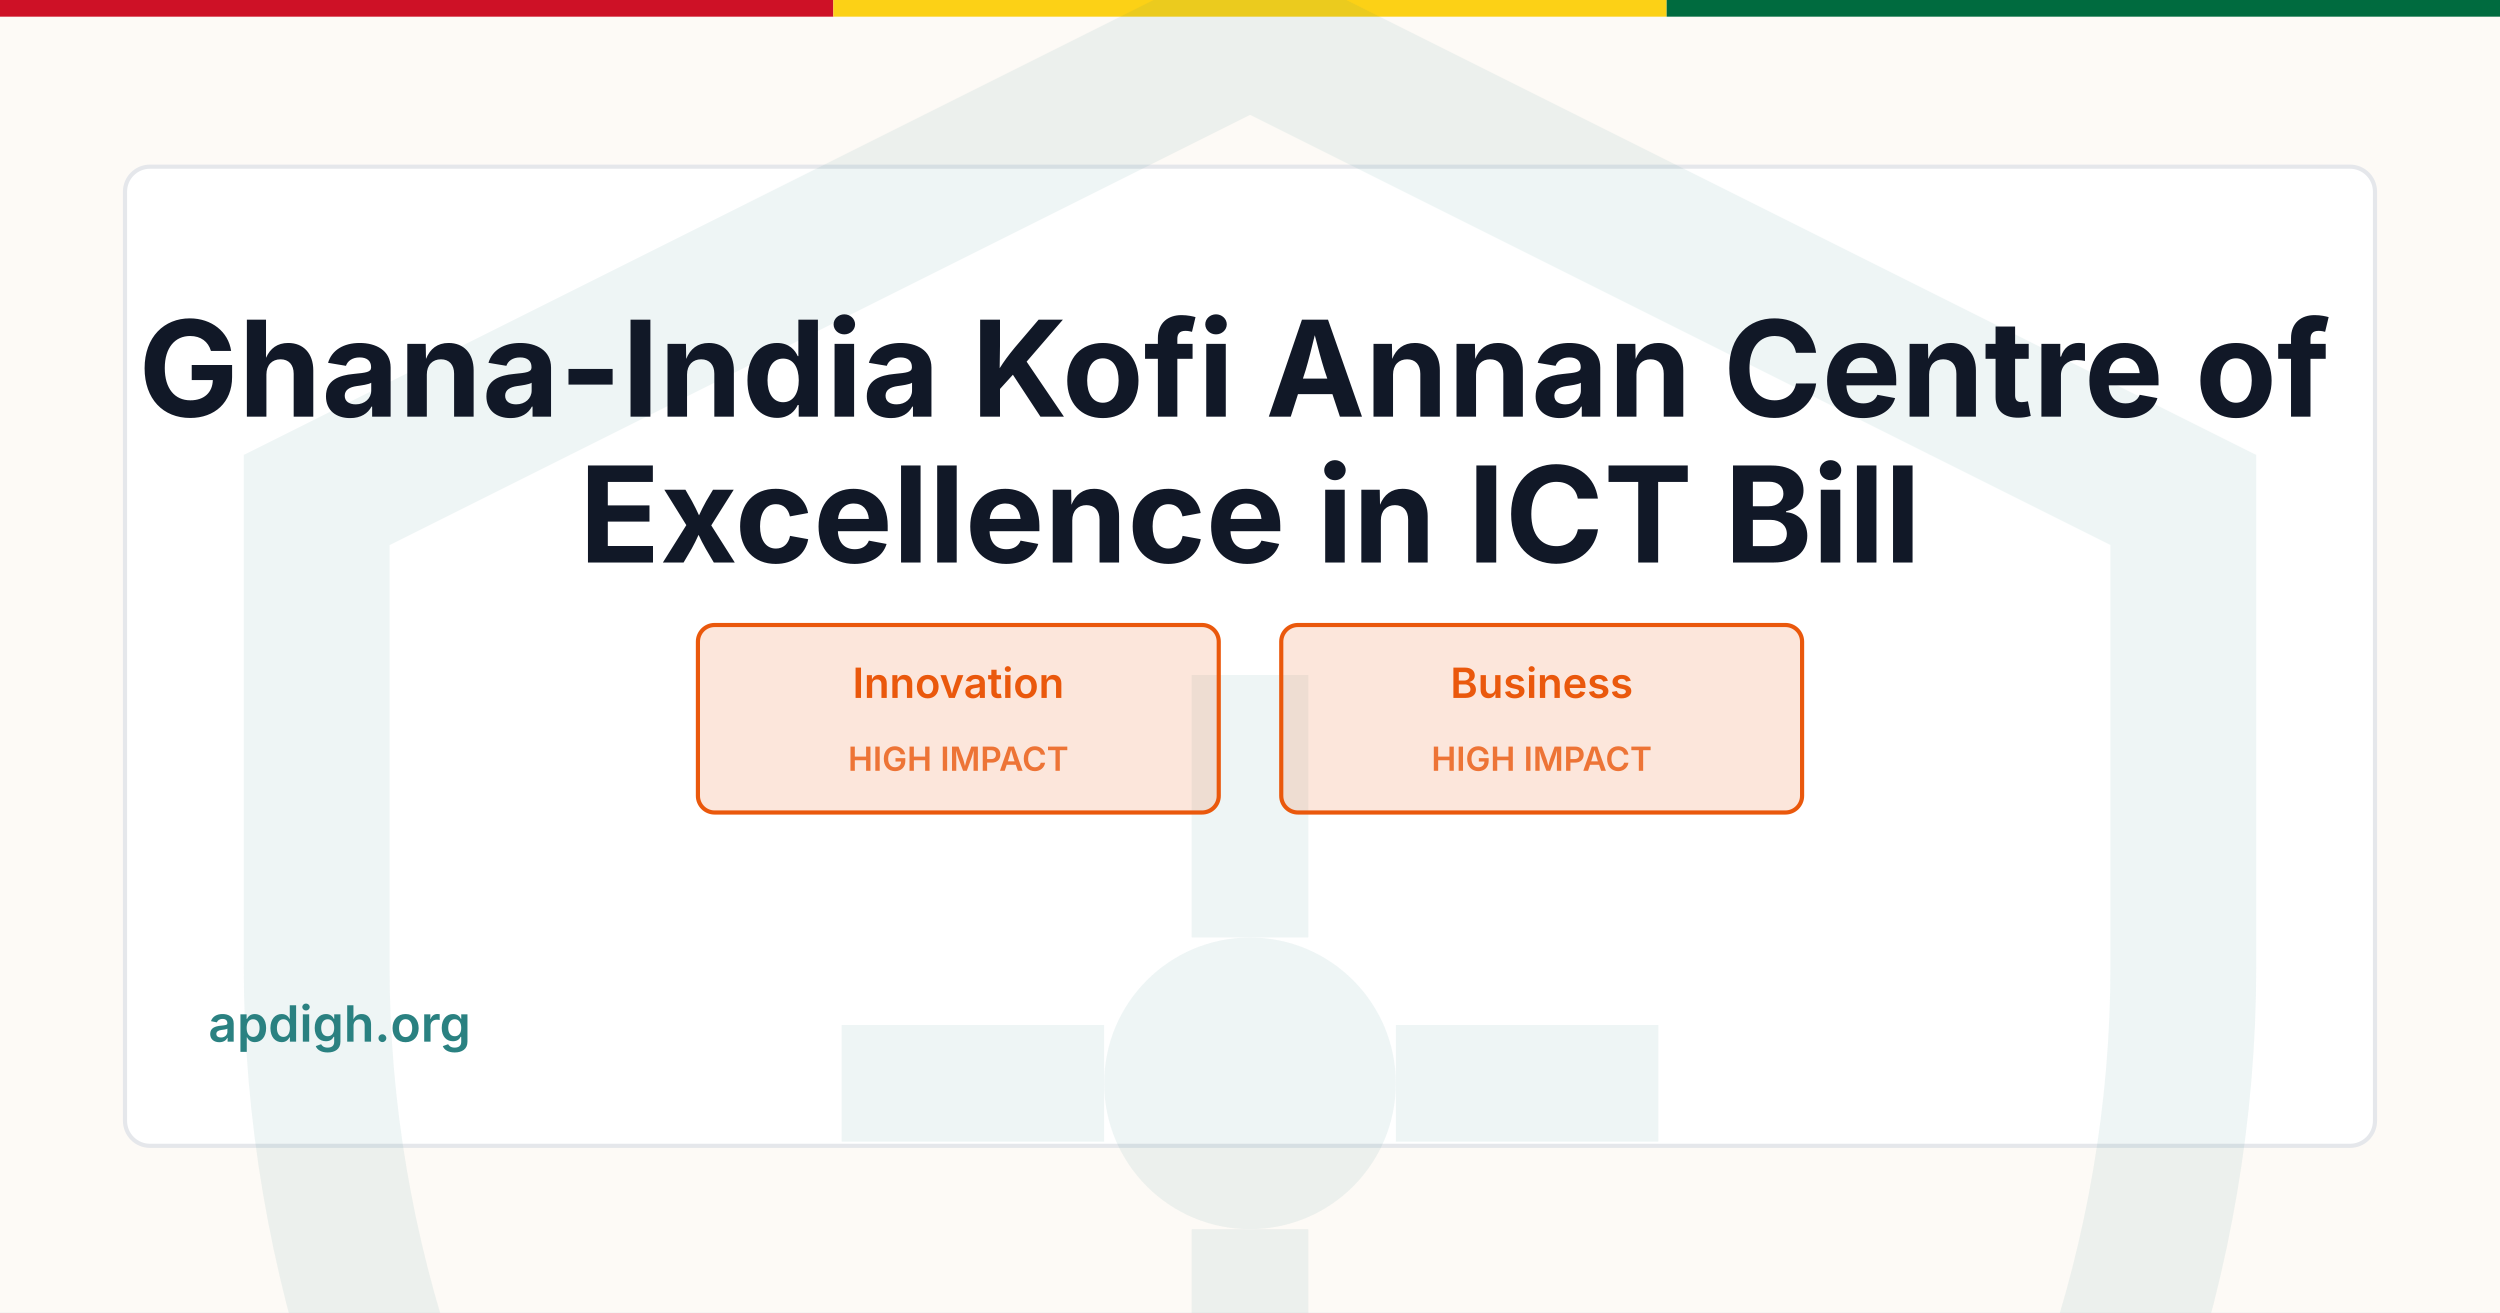
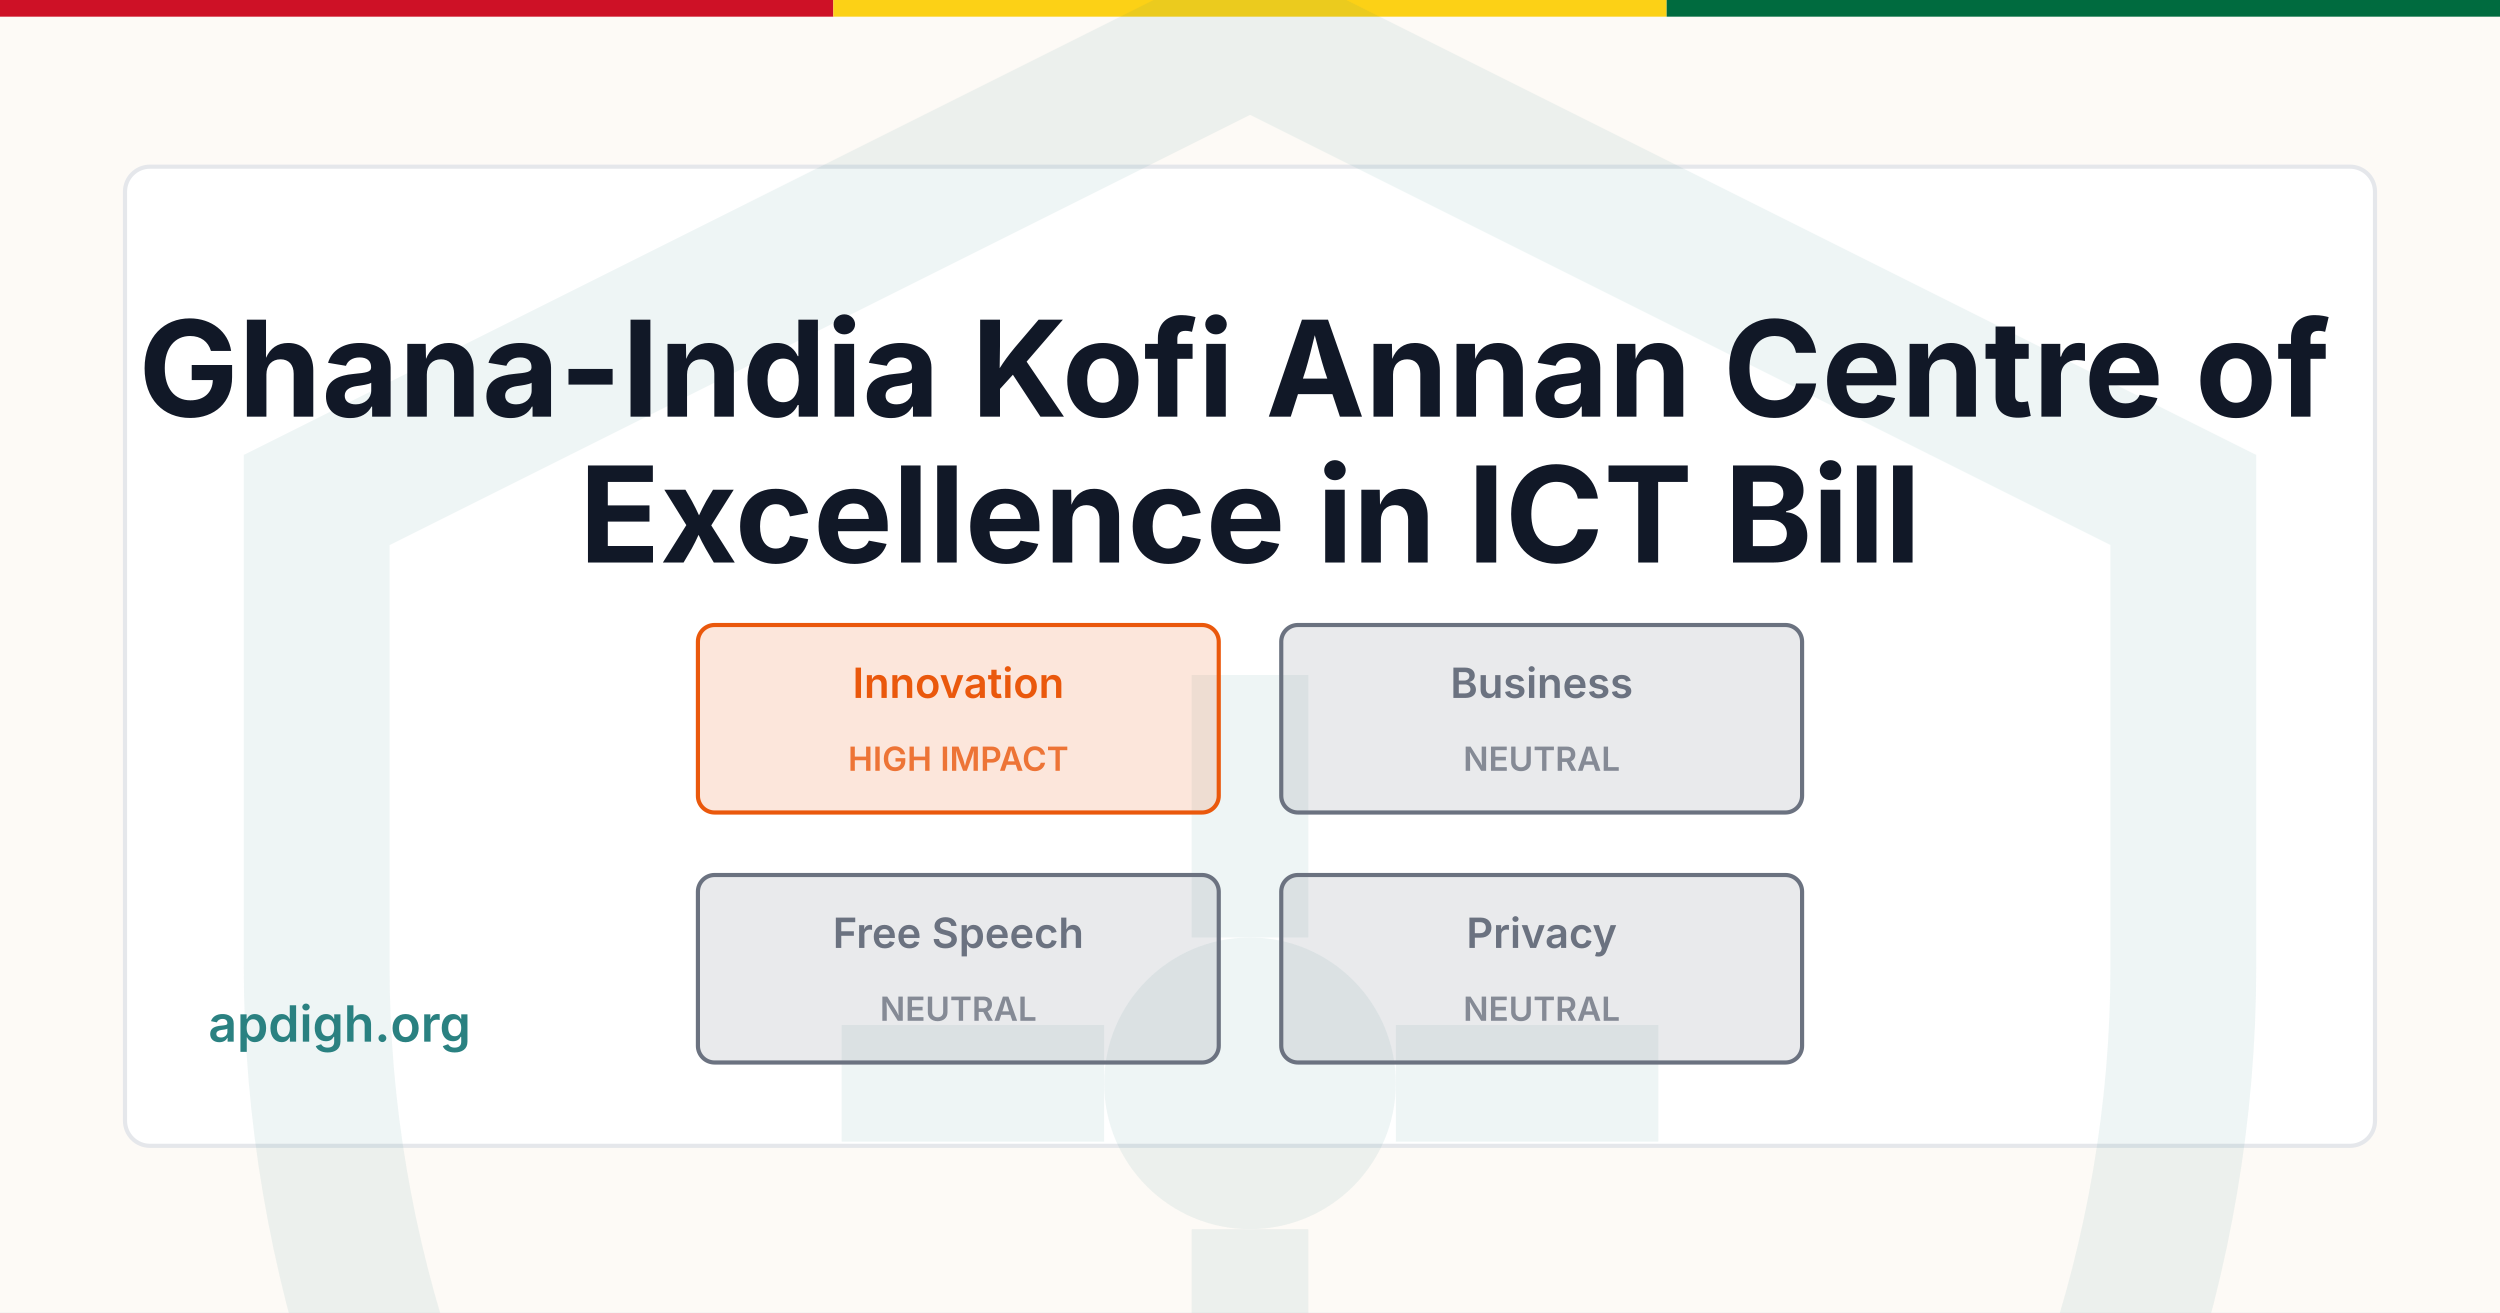
<svg xmlns="http://www.w3.org/2000/svg" width="1200" height="630" viewBox="0 0 1200 630">
  <rect width="1200" height="630" fill="#FDFAF6" />
  <rect x="0" y="0" width="400" height="8" fill="#CE1126" />
  <rect x="400" y="0" width="400" height="8" fill="#FCD116" />
  <rect x="800" y="0" width="400" height="8" fill="#006B3F" />
  <rect x="60" y="80" width="1080" height="470" fill="white" stroke="#E5E7EB" stroke-width="2" rx="12" />
  <g transform="translate(40, -40) scale(28)" opacity="0.08">
    <path d="M20 2L4 10V18C4 27.94 10.84 37.14 20 39C29.16 37.14 36 27.94 36 18V10L20 2Z" fill="none" stroke="#2A8181" stroke-width="2.5" />
    <circle cx="20" cy="20" r="2.5" fill="#2A8181" />
    <line x1="20" y1="17.5" x2="20" y2="13" stroke="#2A8181" stroke-width="2" />
    <line x1="20" y1="22.5" x2="20" y2="27" stroke="#2A8181" stroke-width="2" />
    <line x1="17.5" y1="20" x2="13" y2="20" stroke="#2A8181" stroke-width="2" />
    <line x1="22.5" y1="20" x2="27" y2="20" stroke="#2A8181" stroke-width="2" />
  </g>
  <text x="600" y="200" font-family="Inter, system-ui, sans-serif" font-size="64" font-weight="700" fill="#111827" text-anchor="middle">
    <tspan x="600" dy="0">Ghana-India Kofi Annan Centre of</tspan>
    <tspan x="600" dy="70">Excellence in ICT Bill</tspan>
  </text>
  <text x="100" y="500" font-family="Inter, system-ui, sans-serif" font-size="24" font-weight="600" fill="#2A8181">
    apdigh.org
  </text>
  <g transform="translate(335, 300)">
    <rect x="0" y="0" width="250" height="90" rx="8" fill="#EA580C" opacity="0.15" />
    <rect x="0" y="0" width="250" height="90" rx="8" fill="none" stroke="#EA580C" stroke-width="2" />
    <text x="125" y="35" font-family="Inter, system-ui, sans-serif" font-size="20" font-weight="600" fill="#EA580C" text-anchor="middle">Innovation</text>
    <text x="125" y="70" font-family="Inter, system-ui, sans-serif" font-size="16" font-weight="600" fill="#EA580C" text-anchor="middle" opacity="0.8">HIGH IMPACT</text>
  </g>
  <g transform="translate(615, 300)">
-     <rect x="0" y="0" width="250" height="90" rx="8" fill="#EA580C" opacity="0.15" />
-     <rect x="0" y="0" width="250" height="90" rx="8" fill="none" stroke="#EA580C" stroke-width="2" />
-     <text x="125" y="35" font-family="Inter, system-ui, sans-serif" font-size="20" font-weight="600" fill="#EA580C" text-anchor="middle">Business</text>
-     <text x="125" y="70" font-family="Inter, system-ui, sans-serif" font-size="16" font-weight="600" fill="#EA580C" text-anchor="middle" opacity="0.8">HIGH IMPACT</text>
+     <rect x="0" y="0" width="250" height="90" rx="8" fill="#6B7280" opacity="0.15" />
+     <rect x="0" y="0" width="250" height="90" rx="8" fill="none" stroke="#6B7280" stroke-width="2" />
+     <text x="125" y="35" font-family="Inter, system-ui, sans-serif" font-size="20" font-weight="600" fill="#6B7280" text-anchor="middle">Business</text>
+     <text x="125" y="70" font-family="Inter, system-ui, sans-serif" font-size="16" font-weight="600" fill="#6B7280" text-anchor="middle" opacity="0.8">NEUTRAL</text>
+   </g>
+   <g transform="translate(335, 420)">
+     <rect x="0" y="0" width="250" height="90" rx="8" fill="#6B7280" opacity="0.15" />
+     <rect x="0" y="0" width="250" height="90" rx="8" fill="none" stroke="#6B7280" stroke-width="2" />
+     <text x="125" y="35" font-family="Inter, system-ui, sans-serif" font-size="20" font-weight="600" fill="#6B7280" text-anchor="middle">Free Speech</text>
+     <text x="125" y="70" font-family="Inter, system-ui, sans-serif" font-size="16" font-weight="600" fill="#6B7280" text-anchor="middle" opacity="0.8">NEUTRAL</text>
+   </g>
+   <g transform="translate(615, 420)">
+     <rect x="0" y="0" width="250" height="90" rx="8" fill="#6B7280" opacity="0.15" />
+     <rect x="0" y="0" width="250" height="90" rx="8" fill="none" stroke="#6B7280" stroke-width="2" />
+     <text x="125" y="35" font-family="Inter, system-ui, sans-serif" font-size="20" font-weight="600" fill="#6B7280" text-anchor="middle">Privacy</text>
+     <text x="125" y="70" font-family="Inter, system-ui, sans-serif" font-size="16" font-weight="600" fill="#6B7280" text-anchor="middle" opacity="0.8">NEUTRAL</text>
  </g>
</svg>
